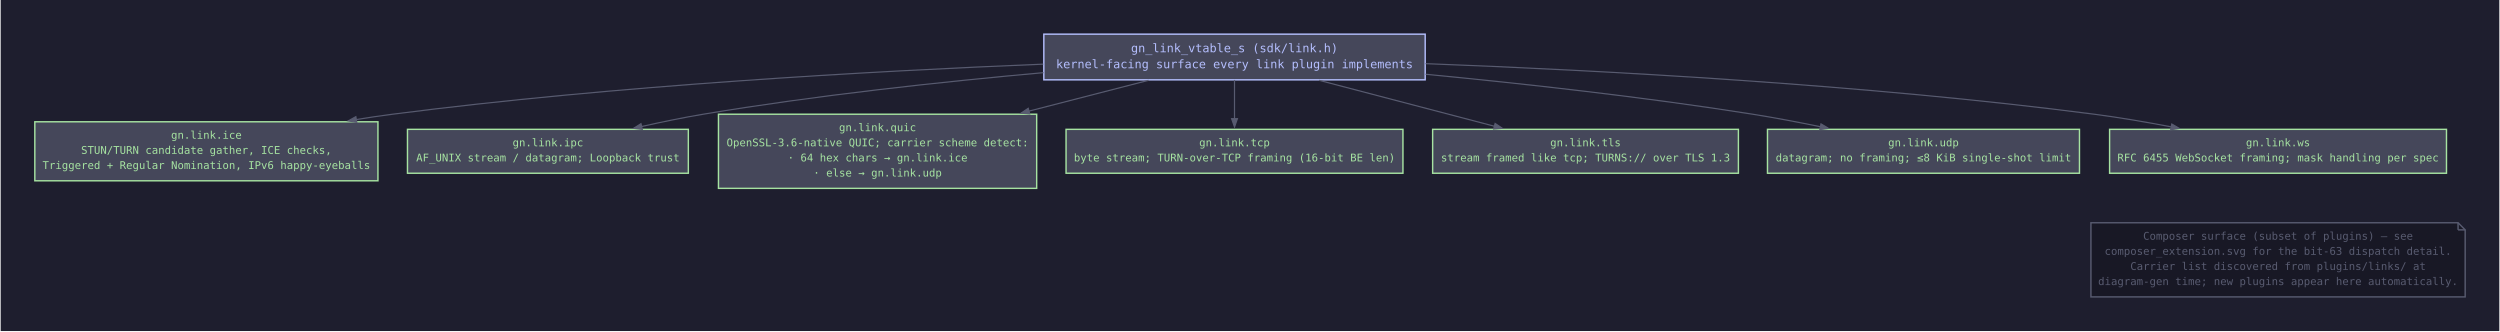
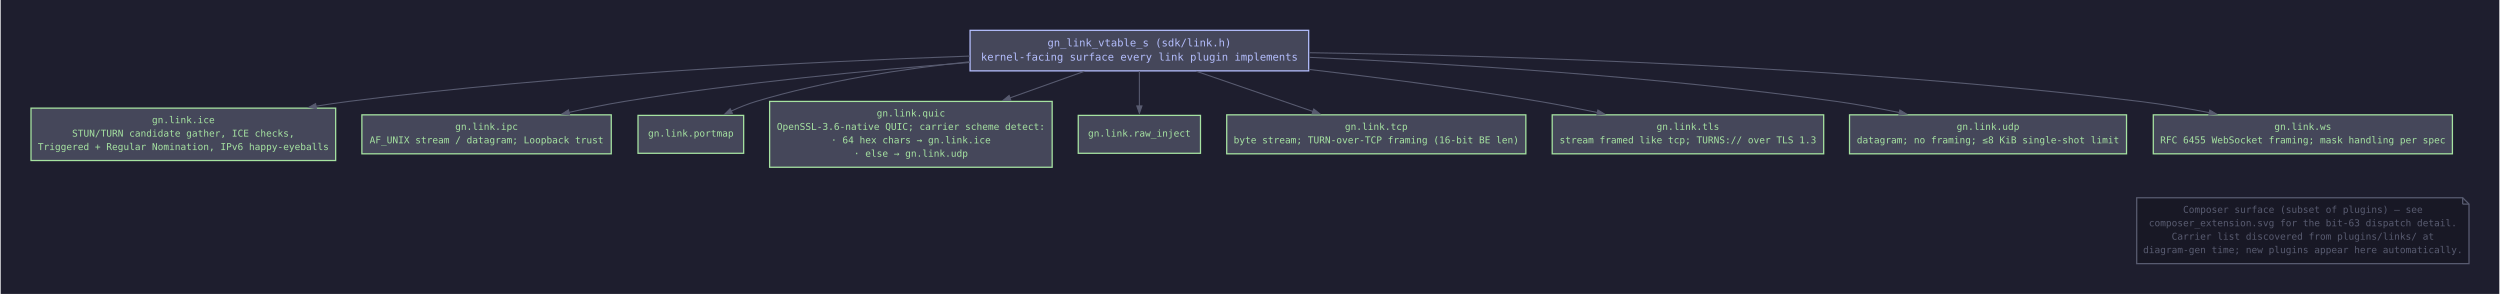
- <svg xmlns="http://www.w3.org/2000/svg" width="2107pt" height="279pt" viewBox="0.00 0.00 2107.08 279.16">
+ <svg xmlns="http://www.w3.org/2000/svg" width="2373pt" height="279pt" viewBox="0.00 0.00 2373.08 279.16">
  <g id="graph0" class="graph" transform="scale(1 1) rotate(0) translate(28.8 250.36)">
-     <polygon fill="#1e1e2e" stroke="none" points="-28.8,28.8 -28.8,-250.36 2078.28,-250.36 2078.28,28.8 -28.8,28.8" />
+     <polygon fill="#1e1e2e" stroke="none" points="-28.8,28.8 -28.8,-250.36 2344.28,-250.36 2344.28,28.8 -28.8,28.8" />
    <g id="node1" class="node">
-       <polygon fill="#45475a" stroke="#b4befe" stroke-width="1.2" points="1172.47,-221.56 850.88,-221.56 850.88,-183.04 1172.47,-183.04 1172.47,-221.56" />
-       <text text-anchor="middle" x="1011.67" y="-206.3" font-family="JetBrains Mono,Fira Code,monospace" font-size="10.00" fill="#b4befe">gn_link_vtable_s (sdk/link.h)</text>
-       <text text-anchor="middle" x="1011.67" y="-192.8" font-family="JetBrains Mono,Fira Code,monospace" font-size="10.00" fill="#b4befe">kernel-facing surface every link plugin implements</text>
+       <polygon fill="#45475a" stroke="#b4befe" stroke-width="1.2" points="1213.47,-221.56 891.88,-221.56 891.88,-183.04 1213.47,-183.04 1213.47,-221.56" />
+       <text text-anchor="middle" x="1052.67" y="-206.3" font-family="JetBrains Mono,Fira Code,monospace" font-size="10.00" fill="#b4befe">gn_link_vtable_s (sdk/link.h)</text>
+       <text text-anchor="middle" x="1052.67" y="-192.8" font-family="JetBrains Mono,Fira Code,monospace" font-size="10.00" fill="#b4befe">kernel-facing surface every link plugin implements</text>
    </g>
    <g id="node2" class="node">
      <polygon fill="#45475a" stroke="#a6e3a1" stroke-width="1.2" points="289.35,-147.66 0,-147.66 0,-97.9 289.35,-97.9 289.35,-147.66" />
      <text text-anchor="middle" x="144.68" y="-133.35" font-family="JetBrains Mono,Fira Code,monospace" font-size="9.00" fill="#a6e3a1">gn.link.ice</text>
      <text text-anchor="middle" x="144.68" y="-120.61" font-family="JetBrains Mono,Fira Code,monospace" font-size="9.00" fill="#a6e3a1">STUN/TURN candidate gather, ICE checks,</text>
      <text text-anchor="middle" x="144.68" y="-107.86" font-family="JetBrains Mono,Fira Code,monospace" font-size="9.00" fill="#a6e3a1">Triggered + Regular Nomination, IPv6 happy-eyeballs</text>
    </g>
    <g id="edge1" class="edge">
-       <path fill="none" stroke="#585b70" d="M850.39,-196.26C706.12,-190.4 489.13,-178.25 301.68,-154.04 291.68,-152.75 281.37,-151.22 271.02,-149.54" />
-       <polygon fill="#585b70" stroke="#585b70" points="271.52,-147.14 264.22,-148.41 270.72,-151.97 271.52,-147.14" />
+       <path fill="none" stroke="#585b70" d="M891.7,-197.11C739.24,-191.73 504.17,-179.82 301.68,-154.04 291.57,-152.75 281.14,-151.21 270.68,-149.52" />
+       <polygon fill="#585b70" stroke="#585b70" points="271.09,-147.11 263.78,-148.38 270.29,-151.94 271.09,-147.11" />
    </g>
    <g id="node3" class="node">
      <polygon fill="#45475a" stroke="#a6e3a1" stroke-width="1.2" points="551.1,-141.29 314.25,-141.29 314.25,-104.27 551.1,-104.27 551.1,-141.29" />
      <text text-anchor="middle" x="432.68" y="-126.98" font-family="JetBrains Mono,Fira Code,monospace" font-size="9.00" fill="#a6e3a1">gn.link.ipc</text>
      <text text-anchor="middle" x="432.68" y="-114.23" font-family="JetBrains Mono,Fira Code,monospace" font-size="9.00" fill="#a6e3a1">AF_UNIX stream / datagram; Loopback trust</text>
    </g>
    <g id="edge2" class="edge">
-       <path fill="none" stroke="#585b70" d="M850.6,-189.09C765.02,-181.4 658.26,-169.89 563.67,-154.04 546.76,-151.21 528.76,-147.5 511.7,-143.67" />
-       <polygon fill="#585b70" stroke="#585b70" points="512.25,-141.28 504.88,-142.12 511.16,-146.06 512.25,-141.28" />
+       <path fill="none" stroke="#585b70" d="M891.49,-191.05C795.82,-183.64 672.37,-171.77 563.67,-154.04 546.39,-151.22 527.99,-147.46 510.61,-143.54" />
+       <polygon fill="#585b70" stroke="#585b70" points="511.55,-141.24 504.18,-142.07 510.46,-146.02 511.55,-141.24" />
    </g>
    <g id="node4" class="node">
-       <polygon fill="#45475a" stroke="#a6e3a1" stroke-width="1.2" points="844.85,-154.04 576.5,-154.04 576.5,-91.52 844.85,-91.52 844.85,-154.04" />
-       <text text-anchor="middle" x="710.67" y="-139.73" font-family="JetBrains Mono,Fira Code,monospace" font-size="9.00" fill="#a6e3a1">gn.link.quic</text>
-       <text text-anchor="middle" x="710.67" y="-126.98" font-family="JetBrains Mono,Fira Code,monospace" font-size="9.00" fill="#a6e3a1">OpenSSL-3.6-native QUIC; carrier scheme detect:</text>
-       <text text-anchor="middle" x="710.67" y="-114.23" font-family="JetBrains Mono,Fira Code,monospace" font-size="9.00" fill="#a6e3a1">  · 64 hex chars → gn.link.ice</text>
-       <text text-anchor="middle" x="710.67" y="-101.48" font-family="JetBrains Mono,Fira Code,monospace" font-size="9.00" fill="#a6e3a1">  · else → gn.link.udp</text>
+       <polygon fill="#45475a" stroke="#a6e3a1" stroke-width="1.2" points="676.85,-140.78 576.5,-140.78 576.5,-104.78 676.85,-104.78 676.85,-140.78" />
+       <text text-anchor="middle" x="626.67" y="-120.61" font-family="JetBrains Mono,Fira Code,monospace" font-size="9.00" fill="#a6e3a1">gn.link.portmap</text>
    </g>
    <g id="edge3" class="edge">
-       <path fill="none" stroke="#585b70" d="M939.19,-182.63C908.79,-174.8 872.51,-165.46 837.92,-156.55" />
-       <polygon fill="#585b70" stroke="#585b70" points="838.96,-154.29 831.57,-154.91 837.73,-159.03 838.96,-154.29" />
+       <path fill="none" stroke="#585b70" d="M891.76,-191.73C827.59,-185.01 753.68,-173.55 688.67,-154.04 680.76,-151.66 672.61,-148.37 664.92,-144.83" />
+       <polygon fill="#585b70" stroke="#585b70" points="666.15,-142.7 658.78,-141.88 664.03,-147.12 666.15,-142.7" />
    </g>
    <g id="node5" class="node">
-       <polygon fill="#45475a" stroke="#a6e3a1" stroke-width="1.2" points="1153.72,-141.29 869.62,-141.29 869.62,-104.27 1153.72,-104.27 1153.72,-141.29" />
-       <text text-anchor="middle" x="1011.67" y="-126.98" font-family="JetBrains Mono,Fira Code,monospace" font-size="9.00" fill="#a6e3a1">gn.link.tcp</text>
-       <text text-anchor="middle" x="1011.67" y="-114.23" font-family="JetBrains Mono,Fira Code,monospace" font-size="9.00" fill="#a6e3a1">byte stream; TURN-over-TCP framing (16-bit BE len)</text>
+       <polygon fill="#45475a" stroke="#a6e3a1" stroke-width="1.2" points="969.85,-154.04 701.5,-154.04 701.5,-91.52 969.85,-91.52 969.85,-154.04" />
+       <text text-anchor="middle" x="835.67" y="-139.73" font-family="JetBrains Mono,Fira Code,monospace" font-size="9.00" fill="#a6e3a1">gn.link.quic</text>
+       <text text-anchor="middle" x="835.67" y="-126.98" font-family="JetBrains Mono,Fira Code,monospace" font-size="9.00" fill="#a6e3a1">OpenSSL-3.6-native QUIC; carrier scheme detect:</text>
+       <text text-anchor="middle" x="835.67" y="-114.23" font-family="JetBrains Mono,Fira Code,monospace" font-size="9.00" fill="#a6e3a1">  · 64 hex chars → gn.link.ice</text>
+       <text text-anchor="middle" x="835.67" y="-101.48" font-family="JetBrains Mono,Fira Code,monospace" font-size="9.00" fill="#a6e3a1">  · else → gn.link.udp</text>
    </g>
    <g id="edge4" class="edge">
-       <path fill="none" stroke="#585b70" d="M1011.67,-182.93C1011.67,-173.11 1011.67,-160.84 1011.67,-150.03" />
-       <polygon fill="#585b70" stroke="#585b70" points="1014.13,-150.27 1011.68,-143.27 1009.23,-150.27 1014.13,-150.27" />
+       <path fill="none" stroke="#585b70" d="M1000.42,-182.63C979.15,-175.03 953.88,-166.01 929.61,-157.34" />
+       <polygon fill="#585b70" stroke="#585b70" points="930.61,-155.09 923.2,-155.05 928.97,-159.71 930.61,-155.09" />
    </g>
    <g id="node6" class="node">
-       <polygon fill="#45475a" stroke="#a6e3a1" stroke-width="1.2" points="1436.6,-141.29 1178.75,-141.29 1178.75,-104.27 1436.6,-104.27 1436.6,-141.29" />
-       <text text-anchor="middle" x="1307.67" y="-126.98" font-family="JetBrains Mono,Fira Code,monospace" font-size="9.00" fill="#a6e3a1">gn.link.tls</text>
-       <text text-anchor="middle" x="1307.67" y="-114.23" font-family="JetBrains Mono,Fira Code,monospace" font-size="9.00" fill="#a6e3a1">stream framed like tcp; TURNS:// over TLS 1.3</text>
+       <polygon fill="#45475a" stroke="#a6e3a1" stroke-width="1.2" points="1110.72,-140.78 994.62,-140.78 994.62,-104.78 1110.72,-104.78 1110.72,-140.78" />
+       <text text-anchor="middle" x="1052.67" y="-120.61" font-family="JetBrains Mono,Fira Code,monospace" font-size="9.00" fill="#a6e3a1">gn.link.raw_inject</text>
    </g>
    <g id="edge5" class="edge">
-       <path fill="none" stroke="#585b70" d="M1082.95,-182.63C1127.65,-170.93 1185.26,-155.84 1230.96,-143.87" />
-       <polygon fill="#585b70" stroke="#585b70" points="1231.44,-146.28 1237.59,-142.13 1230.2,-141.54 1231.44,-146.28" />
+       <path fill="none" stroke="#585b70" d="M1052.67,-182.93C1052.67,-172.97 1052.67,-160.49 1052.67,-149.57" />
+       <polygon fill="#585b70" stroke="#585b70" points="1055.13,-149.73 1052.68,-142.73 1050.23,-149.73 1055.13,-149.73" />
    </g>
    <g id="node7" class="node">
-       <polygon fill="#45475a" stroke="#a6e3a1" stroke-width="1.2" points="1724.22,-141.29 1461.12,-141.29 1461.12,-104.27 1724.22,-104.27 1724.22,-141.29" />
-       <text text-anchor="middle" x="1592.67" y="-126.98" font-family="JetBrains Mono,Fira Code,monospace" font-size="9.00" fill="#a6e3a1">gn.link.udp</text>
-       <text text-anchor="middle" x="1592.67" y="-114.23" font-family="JetBrains Mono,Fira Code,monospace" font-size="9.00" fill="#a6e3a1">datagram; no framing; ≤8 KiB single-shot limit</text>
+       <polygon fill="#45475a" stroke="#a6e3a1" stroke-width="1.2" points="1419.72,-141.29 1135.62,-141.29 1135.62,-104.27 1419.72,-104.27 1419.72,-141.29" />
+       <text text-anchor="middle" x="1277.67" y="-126.98" font-family="JetBrains Mono,Fira Code,monospace" font-size="9.00" fill="#a6e3a1">gn.link.tcp</text>
+       <text text-anchor="middle" x="1277.67" y="-114.23" font-family="JetBrains Mono,Fira Code,monospace" font-size="9.00" fill="#a6e3a1">byte stream; TURN-over-TCP framing (16-bit BE len)</text>
    </g>
    <g id="edge6" class="edge">
-       <path fill="none" stroke="#585b70" d="M1172.77,-187.74C1255.5,-179.8 1357.76,-168.47 1448.67,-154.04 1467.25,-151.09 1487.04,-147.34 1505.82,-143.48" />
-       <polygon fill="#585b70" stroke="#585b70" points="1506.25,-145.9 1512.61,-142.08 1505.26,-141.1 1506.25,-145.9" />
+       <path fill="none" stroke="#585b70" d="M1106.85,-182.63C1140.34,-171.1 1183.36,-156.28 1217.84,-144.39" />
+       <polygon fill="#585b70" stroke="#585b70" points="1218.26,-146.84 1224.08,-142.24 1216.67,-142.21 1218.26,-146.84" />
    </g>
    <g id="node8" class="node">
-       <polygon fill="#45475a" stroke="#a6e3a1" stroke-width="1.2" points="2033.72,-141.29 1749.62,-141.29 1749.62,-104.27 2033.72,-104.27 2033.72,-141.29" />
-       <text text-anchor="middle" x="1891.67" y="-126.98" font-family="JetBrains Mono,Fira Code,monospace" font-size="9.00" fill="#a6e3a1">gn.link.ws</text>
-       <text text-anchor="middle" x="1891.67" y="-114.23" font-family="JetBrains Mono,Fira Code,monospace" font-size="9.00" fill="#a6e3a1">RFC 6455 WebSocket framing; mask handling per spec</text>
+       <polygon fill="#45475a" stroke="#a6e3a1" stroke-width="1.2" points="1702.6,-141.29 1444.75,-141.29 1444.75,-104.27 1702.6,-104.27 1702.6,-141.29" />
+       <text text-anchor="middle" x="1573.67" y="-126.98" font-family="JetBrains Mono,Fira Code,monospace" font-size="9.00" fill="#a6e3a1">gn.link.tls</text>
+       <text text-anchor="middle" x="1573.67" y="-114.23" font-family="JetBrains Mono,Fira Code,monospace" font-size="9.00" fill="#a6e3a1">stream framed like tcp; TURNS:// over TLS 1.3</text>
    </g>
    <g id="edge7" class="edge">
-       <path fill="none" stroke="#585b70" d="M1172.78,-196.69C1320.08,-191.09 1543.73,-179.06 1736.67,-154.04 1757.89,-151.29 1780.58,-147.4 1801.86,-143.33" />
-       <polygon fill="#585b70" stroke="#585b70" points="1802.05,-145.79 1808.46,-142.05 1801.12,-140.98 1802.05,-145.79" />
+       <path fill="none" stroke="#585b70" d="M1213.53,-184.46C1281.37,-176.54 1361.06,-166.15 1432.67,-154.04 1450.55,-151.02 1469.59,-147.28 1487.72,-143.48" />
+       <polygon fill="#585b70" stroke="#585b70" points="1488.15,-145.89 1494.49,-142.05 1487.13,-141.1 1488.15,-145.89" />
    </g>
    <g id="node9" class="node">
-       <polygon fill="#181825" stroke="#585b70" stroke-width="1.2" points="2043.47,-62.52 1733.88,-62.52 1733.88,0 2049.47,0 2049.47,-56.52 2043.47,-62.52" />
-       <polyline fill="none" stroke="#585b70" stroke-width="1.2" points="2043.47,-62.52 2043.47,-56.52" />
-       <polyline fill="none" stroke="#585b70" stroke-width="1.2" points="2049.47,-56.52 2043.47,-56.52" />
-       <text text-anchor="middle" x="1891.67" y="-48.21" font-family="JetBrains Mono,Fira Code,monospace" font-size="9.00" fill="#585b70">Composer surface (subset of plugins) — see</text>
-       <text text-anchor="middle" x="1891.67" y="-35.46" font-family="JetBrains Mono,Fira Code,monospace" font-size="9.00" fill="#585b70">composer_extension.svg for the bit-63 dispatch detail.</text>
-       <text text-anchor="middle" x="1891.67" y="-22.71" font-family="JetBrains Mono,Fira Code,monospace" font-size="9.00" fill="#585b70">Carrier list discovered from plugins/links/ at</text>
-       <text text-anchor="middle" x="1891.67" y="-9.96" font-family="JetBrains Mono,Fira Code,monospace" font-size="9.00" fill="#585b70">diagram-gen time; new plugins appear here automatically.</text>
+       <polygon fill="#45475a" stroke="#a6e3a1" stroke-width="1.2" points="1990.22,-141.29 1727.12,-141.29 1727.12,-104.27 1990.22,-104.27 1990.22,-141.29" />
+       <text text-anchor="middle" x="1858.67" y="-126.98" font-family="JetBrains Mono,Fira Code,monospace" font-size="9.00" fill="#a6e3a1">gn.link.udp</text>
+       <text text-anchor="middle" x="1858.67" y="-114.23" font-family="JetBrains Mono,Fira Code,monospace" font-size="9.00" fill="#a6e3a1">datagram; no framing; ≤8 KiB single-shot limit</text>
+     </g>
+     <g id="edge8" class="edge">
+       <path fill="none" stroke="#585b70" d="M1213.84,-195.92C1348.29,-189.96 1544.65,-177.86 1714.67,-154.04 1734.16,-151.31 1754.94,-147.49 1774.49,-143.47" />
+       <polygon fill="#585b70" stroke="#585b70" points="1774.95,-145.88 1781.31,-142.05 1773.95,-141.08 1774.95,-145.88" />
+     </g>
+     <g id="node10" class="node">
+       <polygon fill="#45475a" stroke="#a6e3a1" stroke-width="1.2" points="2299.73,-141.29 2015.63,-141.29 2015.63,-104.27 2299.73,-104.27 2299.73,-141.29" />
+       <text text-anchor="middle" x="2157.68" y="-126.98" font-family="JetBrains Mono,Fira Code,monospace" font-size="9.00" fill="#a6e3a1">gn.link.ws</text>
+       <text text-anchor="middle" x="2157.68" y="-114.23" font-family="JetBrains Mono,Fira Code,monospace" font-size="9.00" fill="#a6e3a1">RFC 6455 WebSocket framing; mask handling per spec</text>
+     </g>
+     <g id="edge9" class="edge">
+       <path fill="none" stroke="#585b70" d="M1213.8,-200.29C1403.25,-197.49 1726.88,-187.65 2002.67,-154.04 2024.27,-151.41 2047.38,-147.5 2068.98,-143.36" />
+       <polygon fill="#585b70" stroke="#585b70" points="2069.29,-145.8 2075.69,-142.05 2068.35,-140.99 2069.29,-145.8" />
+     </g>
+     <g id="node11" class="node">
+       <polygon fill="#181825" stroke="#585b70" stroke-width="1.2" points="2309.48,-62.52 1999.88,-62.52 1999.88,0 2315.48,0 2315.48,-56.52 2309.48,-62.52" />
+       <polyline fill="none" stroke="#585b70" stroke-width="1.2" points="2309.48,-62.52 2309.48,-56.52" />
+       <polyline fill="none" stroke="#585b70" stroke-width="1.2" points="2315.48,-56.52 2309.48,-56.52" />
+       <text text-anchor="middle" x="2157.68" y="-48.21" font-family="JetBrains Mono,Fira Code,monospace" font-size="9.00" fill="#585b70">Composer surface (subset of plugins) — see</text>
+       <text text-anchor="middle" x="2157.68" y="-35.46" font-family="JetBrains Mono,Fira Code,monospace" font-size="9.00" fill="#585b70">composer_extension.svg for the bit-63 dispatch detail.</text>
+       <text text-anchor="middle" x="2157.68" y="-22.71" font-family="JetBrains Mono,Fira Code,monospace" font-size="9.00" fill="#585b70">Carrier list discovered from plugins/links/ at</text>
+       <text text-anchor="middle" x="2157.68" y="-9.96" font-family="JetBrains Mono,Fira Code,monospace" font-size="9.00" fill="#585b70">diagram-gen time; new plugins appear here automatically.</text>
    </g>
  </g>
</svg>
